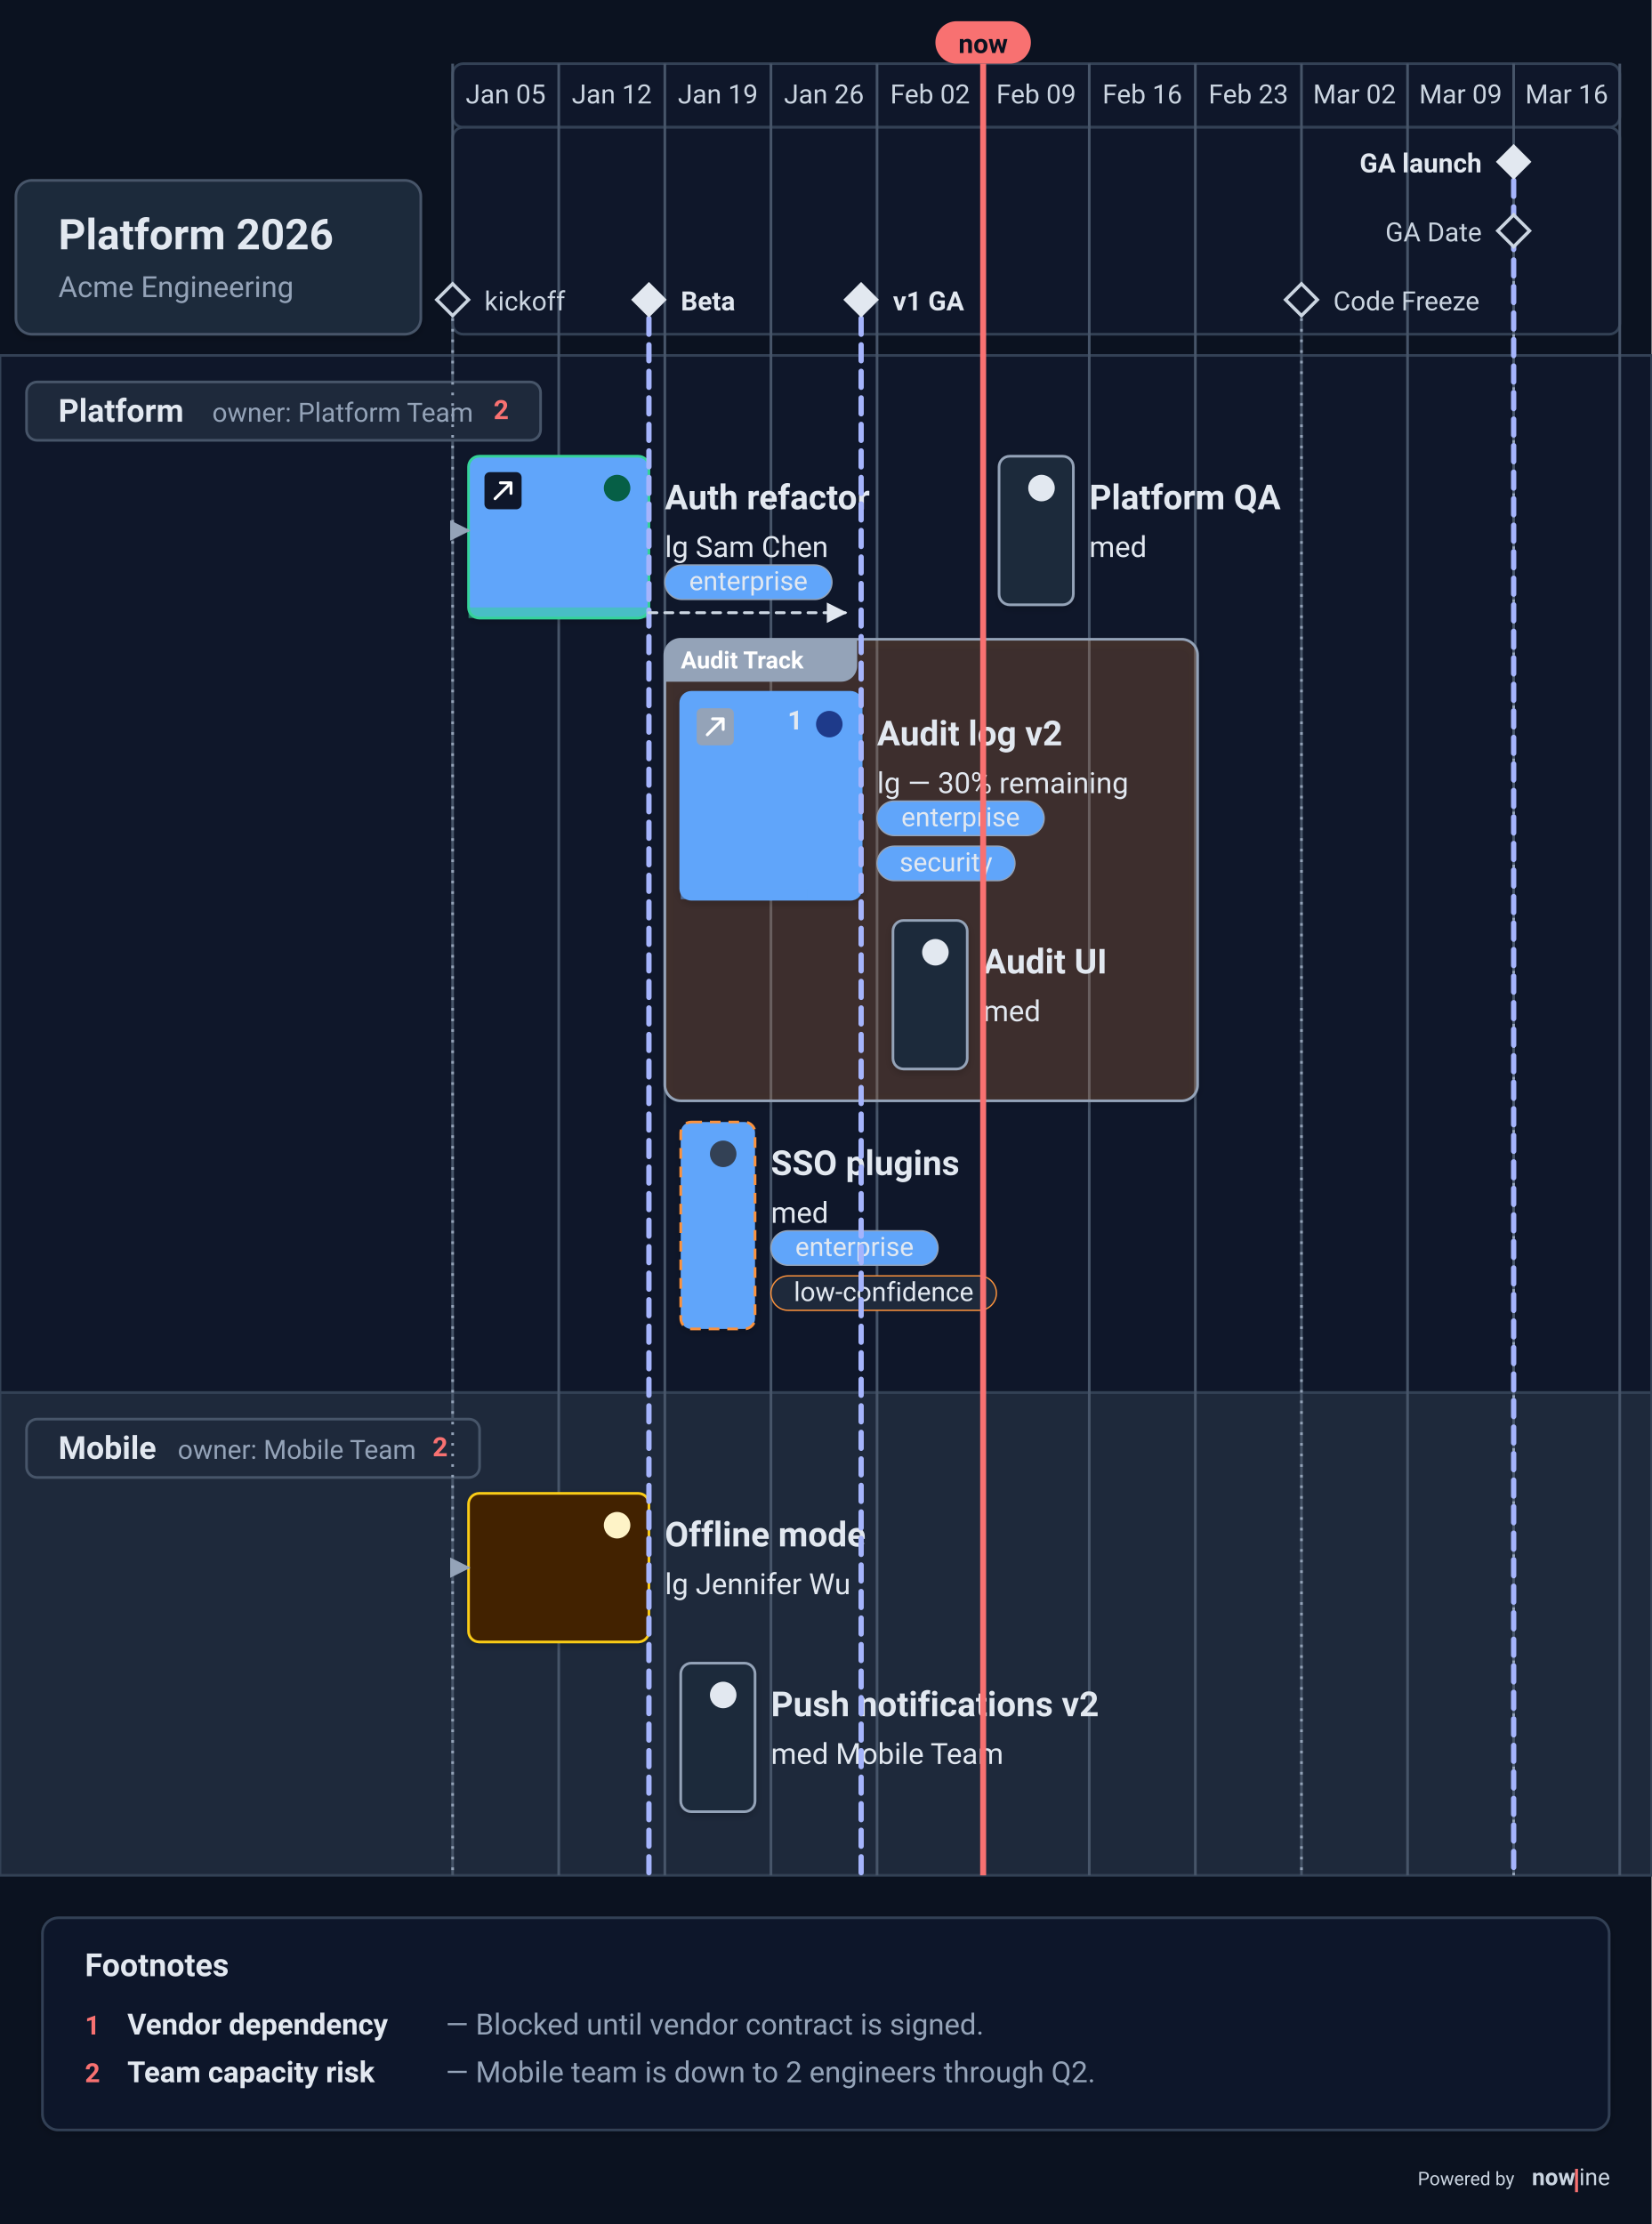
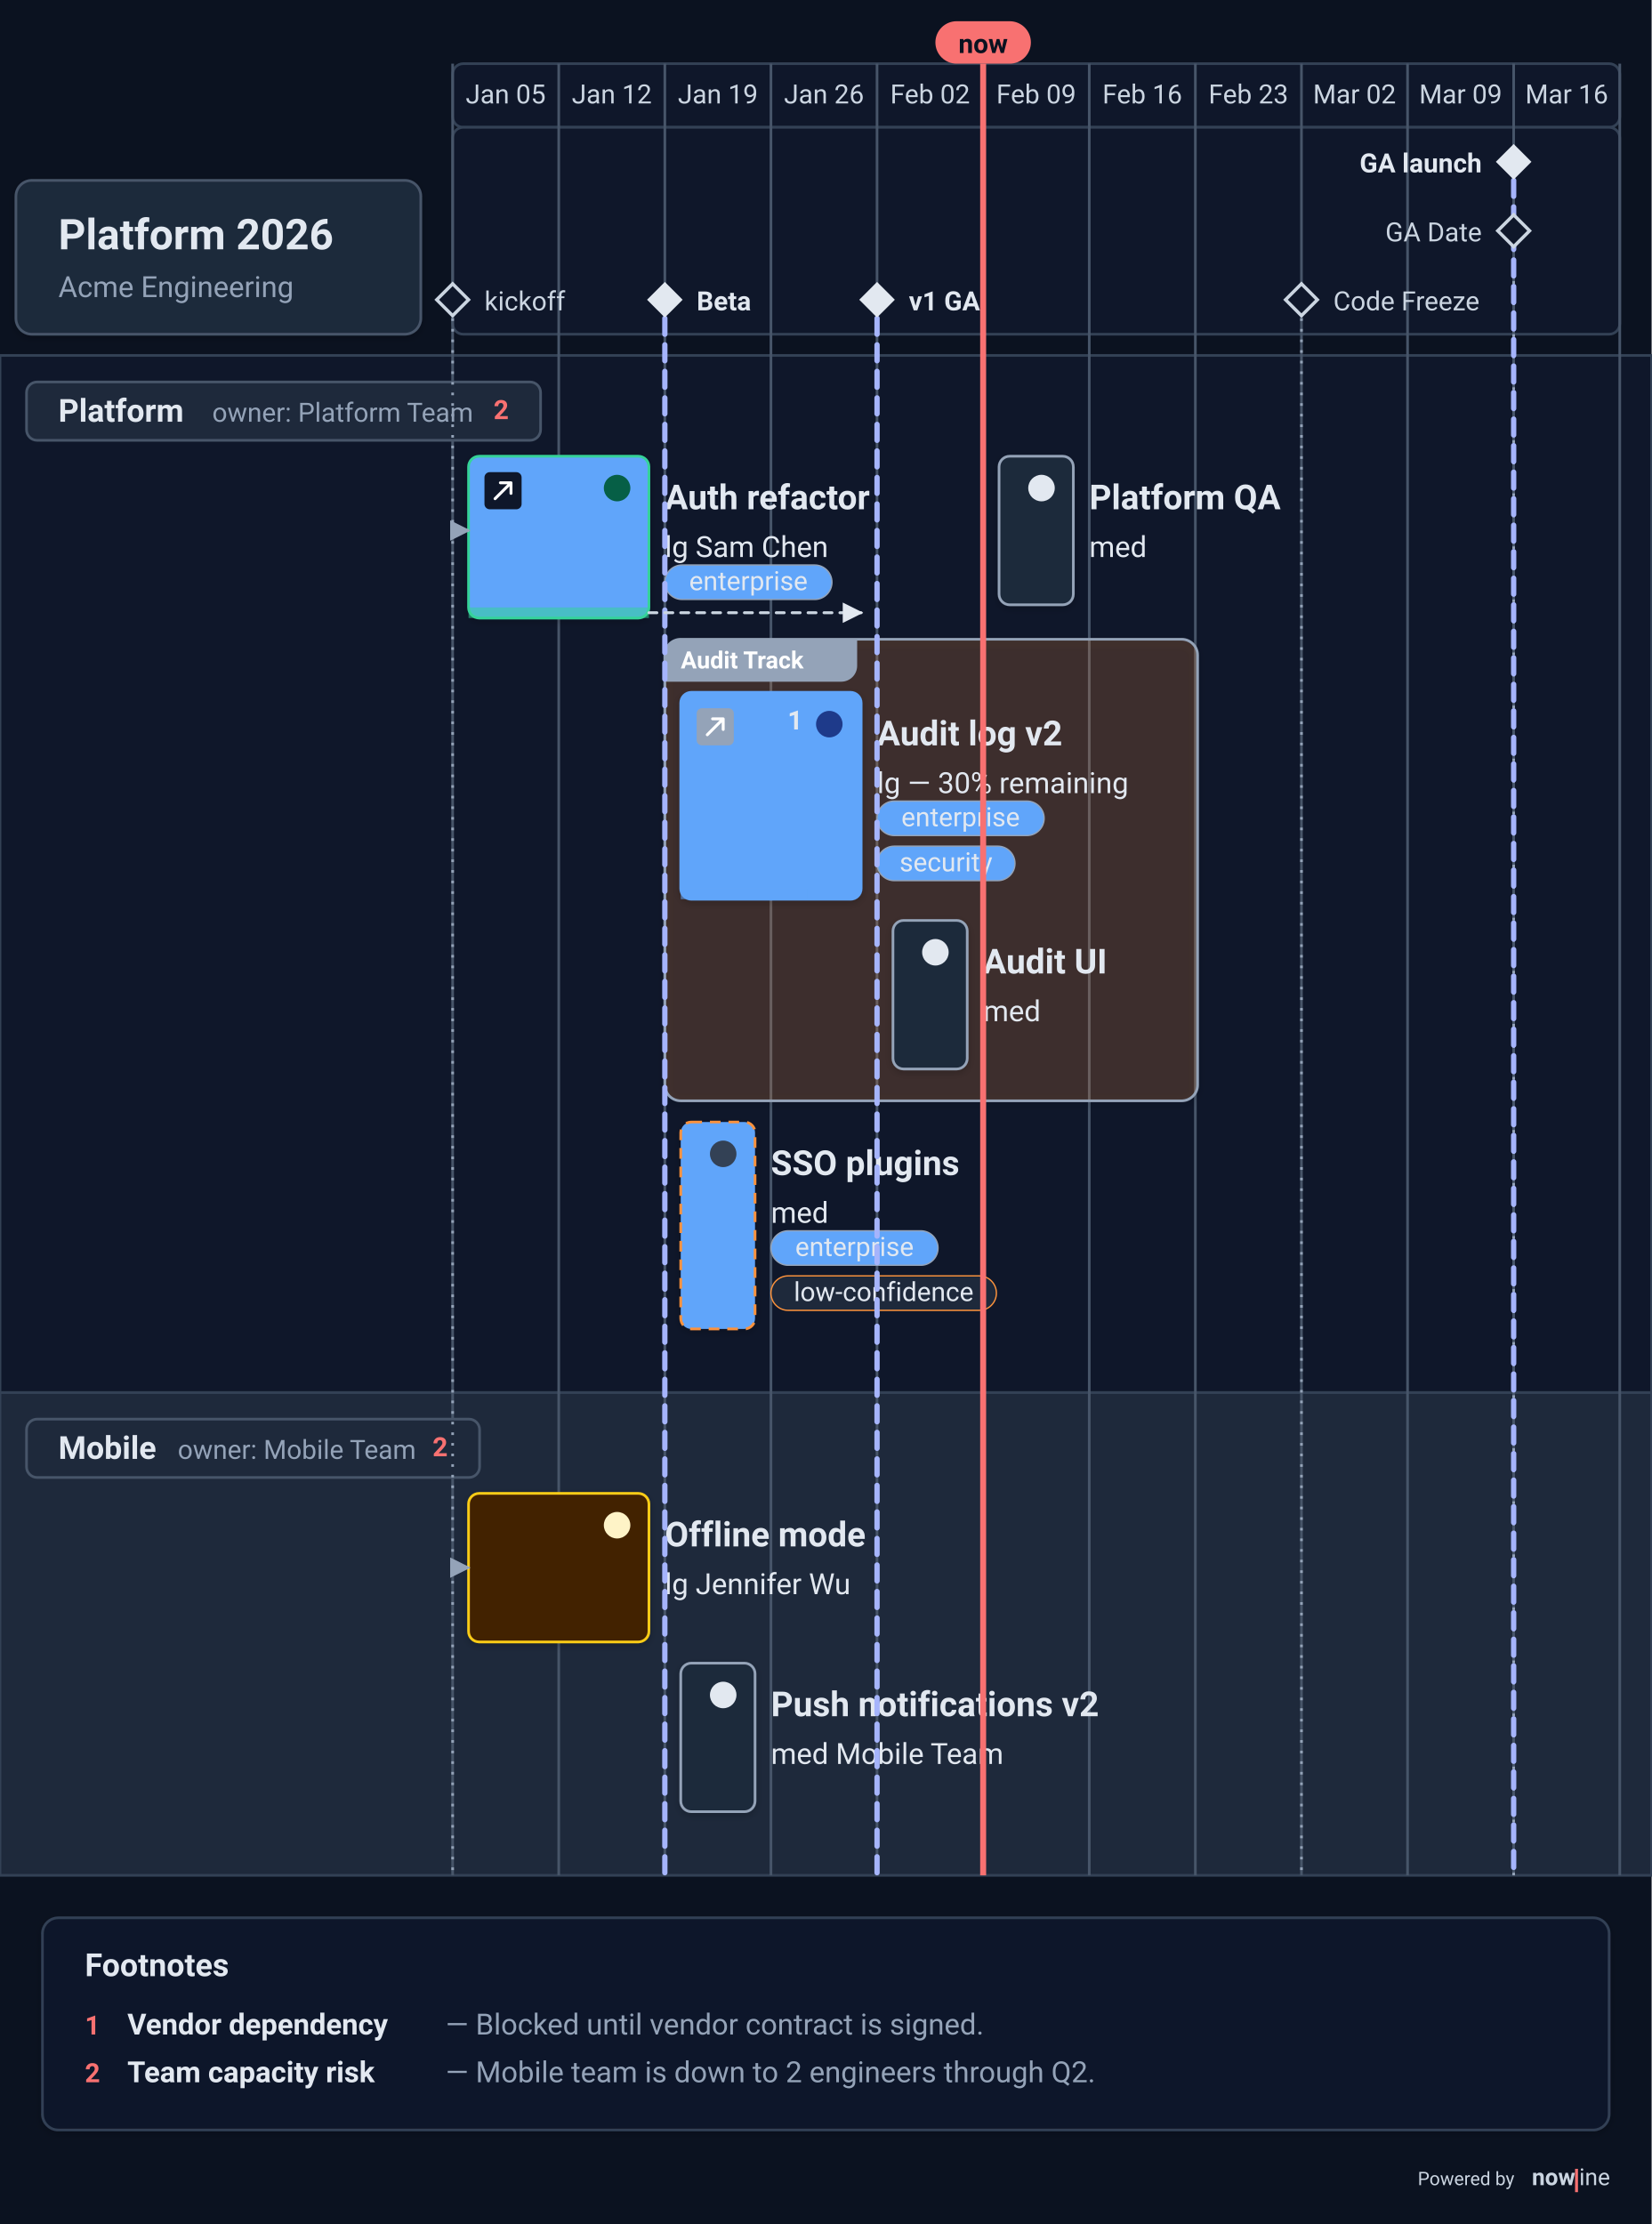
<svg xmlns="http://www.w3.org/2000/svg" data-generator="nowline" data-theme="dark" height="838.44" viewBox="0 0 622.64 838.44" width="622.64">
  <defs>
    <filter height="200%" id="nl-0-root-shadow-subtle" width="200%" x="-50%" y="-50%">
      <feGaussianBlur in="SourceAlpha" stdDeviation="1.5" />
      <feOffset dx="0" dy="1" result="offsetblur" />
      <feComponentTransfer>
        <feFuncA type="linear" slope="0.2" />
      </feComponentTransfer>
      <feMerge>
        <feMergeNode />
        <feMergeNode in="SourceGraphic" />
      </feMerge>
    </filter>
    <filter height="200%" id="nl-0-root-shadow-soft" width="200%" x="-50%" y="-50%">
      <feGaussianBlur in="SourceAlpha" stdDeviation="5" />
      <feOffset dx="0" dy="3" result="offsetblur" />
      <feComponentTransfer>
        <feFuncA type="linear" slope="0.3" />
      </feComponentTransfer>
      <feMerge>
        <feMergeNode />
        <feMergeNode in="SourceGraphic" />
      </feMerge>
    </filter>
    <filter height="200%" id="nl-0-root-shadow-hard" width="200%" x="-50%" y="-50%">
      <feGaussianBlur in="SourceAlpha" stdDeviation="0" />
      <feOffset dx="2" dy="2" result="offsetblur" />
      <feComponentTransfer>
        <feFuncA type="linear" slope="0.45" />
      </feComponentTransfer>
      <feMerge>
        <feMergeNode />
        <feMergeNode in="SourceGraphic" />
      </feMerge>
    </filter>
    <marker id="nl-0-root-arrow" viewBox="0 0 10 10" refX="9" refY="5" markerWidth="7" markerHeight="7" orient="auto">
      <path d="M 0 0 L 10 5 L 0 10 z" fill="#94a3b8" />
    </marker>
    <marker id="nl-0-root-arrow-light" viewBox="0 0 10 10" refX="9" refY="5" markerWidth="7" markerHeight="7" orient="auto">
      <path d="M 0 0 L 10 5 L 0 10 z" fill="#64748b" />
    </marker>
    <marker id="nl-0-root-arrow-dark" viewBox="0 0 10 10" refX="9" refY="5" markerWidth="7" markerHeight="7" orient="auto">
      <path d="M 0 0 L 10 5 L 0 10 z" fill="#e2e8f0" />
    </marker>
  </defs>
  <rect fill="#0b1220" height="838.44" width="622.64" x="0" y="0" />
  <g data-layer="timeline">
    <rect fill="#0f172a" height="24" rx="4" ry="4" stroke="#334155" stroke-width="1" width="440" x="170.64" y="24" />
    <rect fill="#0f172a" height="78" rx="4" ry="4" stroke="#334155" stroke-width="1" width="440" x="170.64" y="48" />
    <text fill="#cbd5e1" font-family="system-ui, -apple-system, &quot;Segoe UI&quot;, Roboto, sans-serif" font-size="10" text-anchor="middle" x="190.64" y="39">Jan 05</text>
    <text fill="#cbd5e1" font-family="system-ui, -apple-system, &quot;Segoe UI&quot;, Roboto, sans-serif" font-size="10" text-anchor="middle" x="230.64" y="39">Jan 12</text>
    <text fill="#cbd5e1" font-family="system-ui, -apple-system, &quot;Segoe UI&quot;, Roboto, sans-serif" font-size="10" text-anchor="middle" x="270.64" y="39">Jan 19</text>
    <text fill="#cbd5e1" font-family="system-ui, -apple-system, &quot;Segoe UI&quot;, Roboto, sans-serif" font-size="10" text-anchor="middle" x="310.64" y="39">Jan 26</text>
    <text fill="#cbd5e1" font-family="system-ui, -apple-system, &quot;Segoe UI&quot;, Roboto, sans-serif" font-size="10" text-anchor="middle" x="350.64" y="39">Feb 02</text>
    <text fill="#cbd5e1" font-family="system-ui, -apple-system, &quot;Segoe UI&quot;, Roboto, sans-serif" font-size="10" text-anchor="middle" x="390.64" y="39">Feb 09</text>
    <text fill="#cbd5e1" font-family="system-ui, -apple-system, &quot;Segoe UI&quot;, Roboto, sans-serif" font-size="10" text-anchor="middle" x="430.64" y="39">Feb 16</text>
    <text fill="#cbd5e1" font-family="system-ui, -apple-system, &quot;Segoe UI&quot;, Roboto, sans-serif" font-size="10" text-anchor="middle" x="470.64" y="39">Feb 23</text>
    <text fill="#cbd5e1" font-family="system-ui, -apple-system, &quot;Segoe UI&quot;, Roboto, sans-serif" font-size="10" text-anchor="middle" x="510.64" y="39">Mar 02</text>
    <text fill="#cbd5e1" font-family="system-ui, -apple-system, &quot;Segoe UI&quot;, Roboto, sans-serif" font-size="10" text-anchor="middle" x="550.64" y="39">Mar 09</text>
    <text fill="#cbd5e1" font-family="system-ui, -apple-system, &quot;Segoe UI&quot;, Roboto, sans-serif" font-size="10" text-anchor="middle" x="590.64" y="39">Mar 16</text>
  </g>
  <g data-id="platform" data-layer="swimlane-bg">
    <rect fill="#0f172a" height="391" stroke="#334155" stroke-width="1" width="622.64" x="0" y="134" />
  </g>
  <g data-id="mobile" data-layer="swimlane-bg">
    <rect fill="#1e293b" height="182" stroke="#334155" stroke-width="1" width="622.64" x="0" y="525" />
  </g>
  <g data-layer="grid">
    <line stroke="#475569" stroke-width="1" x1="170.64" x2="170.64" y1="24" y2="707" />
    <line stroke="#475569" stroke-width="1" x1="210.64" x2="210.64" y1="24" y2="707" />
    <line stroke="#475569" stroke-width="1" x1="250.64" x2="250.64" y1="24" y2="707" />
    <line stroke="#475569" stroke-width="1" x1="290.64" x2="290.64" y1="24" y2="707" />
    <line stroke="#475569" stroke-width="1" x1="330.64" x2="330.64" y1="24" y2="707" />
    <line stroke="#475569" stroke-width="1" x1="370.64" x2="370.64" y1="24" y2="707" />
    <line stroke="#475569" stroke-width="1" x1="410.64" x2="410.64" y1="24" y2="707" />
    <line stroke="#475569" stroke-width="1" x1="450.64" x2="450.64" y1="24" y2="707" />
    <line stroke="#475569" stroke-width="1" x1="490.64" x2="490.64" y1="24" y2="707" />
    <line stroke="#475569" stroke-width="1" x1="530.64" x2="530.64" y1="24" y2="707" />
    <line stroke="#475569" stroke-width="1" x1="570.64" x2="570.64" y1="24" y2="707" />
    <line stroke="#475569" stroke-width="1" x1="610.64" x2="610.64" y1="24" y2="707" />
  </g>
  <g data-id="platform" data-layer="swimlane">
    <rect fill="#1e293b" height="22" rx="4" ry="4" stroke="#475569" stroke-width="1" width="193.8" x="10" y="144" />
    <text fill="#e2e8f0" font-family="system-ui, -apple-system, &quot;Segoe UI&quot;, Roboto, sans-serif" font-size="12" font-weight="600" x="22" y="159">Platform</text>
    <text fill="#94a3b8" font-family="system-ui, -apple-system, &quot;Segoe UI&quot;, Roboto, sans-serif" font-size="10" x="80" y="159">owner: Platform Team</text>
    <text fill="#f87171" font-family="system-ui, -apple-system, &quot;Segoe UI&quot;, Roboto, sans-serif" font-size="10" font-weight="700" text-anchor="end" x="191.8" y="158">2</text>
    <g data-id="auth-refactor" data-layer="item">
      <rect fill="#60a5fa" filter="url(#nl-0-root-shadow-subtle)" height="61" rx="4" ry="4" stroke="#34d399" stroke-width="1" width="68" x="176.64" y="172" />
      <rect fill="#34d399" height="4" opacity="0.55" width="68" x="176.64" y="229" />
      <circle cx="232.64" cy="184" fill="#065f46" r="5" />
      <text fill="#e2e8f0" font-family="system-ui, -apple-system, &quot;Segoe UI&quot;, Roboto, sans-serif" font-size="13" font-weight="600" x="250.64" y="192">Auth refactor</text>
      <text fill="#e2e8f0" font-family="system-ui, -apple-system, &quot;Segoe UI&quot;, Roboto, sans-serif" font-size="11" x="250.64" y="210">lg Sam Chen</text>
      <a href="https://github.com/acme/auth/issues/123" rel="noopener" target="_blank">
        <rect fill="#0f172a" height="14" rx="2" ry="2" width="14" x="182.64" y="178" />
        <path d="M186.64 188 L192.64 182 M188.64 182 H192.64 V186" fill="none" stroke="#ffffff" stroke-linecap="round" stroke-linejoin="round" stroke-width="1.1" />
      </a>
      <rect fill="#60a5fa" height="13" rx="6.5" ry="6.5" stroke="#94a3b8" stroke-width="0.5" width="63" x="250.64" y="213" />
      <text fill="#e2e8f0" font-family="system-ui, -apple-system, &quot;Segoe UI&quot;, Roboto, sans-serif" font-size="10" font-style="normal" font-weight="400" text-anchor="middle" x="282.14" y="222.5">enterprise</text>
    </g>
    <g data-layer="parallel">
      <g data-id="audit-track" data-layer="group">
        <rect fill="#fb923c" fill-opacity="0.18" filter="url(#nl-0-root-shadow-subtle)" height="174" rx="6" ry="6" stroke="#94a3b8" stroke-width="1" width="200.84" x="250.64" y="241" />
        <path d="M256.64 241H323.14V251A6 6 0 0 1 317.14 257H250.64V247A6 6 0 0 1 256.64 241Z" fill="#94a3b8" />
        <text fill="#ffffff" font-family="system-ui, -apple-system, &quot;Segoe UI&quot;, Roboto, sans-serif" font-size="9" font-weight="600" x="256.64" y="252">Audit Track</text>
        <g data-id="audit-log" data-layer="item">
          <rect fill="#60a5fa" filter="url(#nl-0-root-shadow-subtle)" height="78" rx="4" ry="4" stroke="#60a5fa" stroke-width="1" width="68" x="256.64" y="261" />
          <rect fill="#60a5fa" height="4" opacity="0.55" width="47.6" x="256.64" y="335" />
          <circle cx="312.64" cy="273" fill="#1e3a8a" r="5" />
          <text fill="#e2e8f0" font-family="system-ui, -apple-system, &quot;Segoe UI&quot;, Roboto, sans-serif" font-size="13" font-weight="600" x="330.64" y="281">Audit log v2</text>
          <text fill="#e2e8f0" font-family="system-ui, -apple-system, &quot;Segoe UI&quot;, Roboto, sans-serif" font-size="11" x="330.64" y="299">lg — 30% remaining</text>
          <text fill="#e2e8f0" font-family="system-ui, -apple-system, &quot;Segoe UI&quot;, Roboto, sans-serif" font-size="10" font-weight="700" text-anchor="end" x="302.64" y="275">1</text>
          <a href="https://wiki.acme.com/audit" rel="noopener" target="_blank">
            <rect fill="#94a3b8" height="14" rx="2" ry="2" width="14" x="262.64" y="267" />
            <path d="M266.64 277 L272.64 271 M268.64 271 H272.64 V275" fill="none" stroke="#ffffff" stroke-linecap="round" stroke-linejoin="round" stroke-width="1.1" />
          </a>
          <rect fill="#60a5fa" height="13" rx="6.5" ry="6.5" stroke="#94a3b8" stroke-width="0.5" width="63" x="330.64" y="302" />
          <text fill="#e2e8f0" font-family="system-ui, -apple-system, &quot;Segoe UI&quot;, Roboto, sans-serif" font-size="10" font-style="normal" font-weight="400" text-anchor="middle" x="362.14" y="311.5">enterprise</text>
          <rect fill="#60a5fa" height="13" rx="6.5" ry="6.5" stroke="#94a3b8" stroke-width="0.5" width="52" x="330.64" y="319" />
          <text fill="#e2e8f0" font-family="system-ui, -apple-system, &quot;Segoe UI&quot;, Roboto, sans-serif" font-size="10" font-style="normal" font-weight="400" text-anchor="middle" x="356.64" y="328.5">security</text>
        </g>
        <g data-id="audit-ui" data-layer="item">
          <rect fill="#1e293b" filter="url(#nl-0-root-shadow-subtle)" height="56" rx="4" ry="4" stroke="#94a3b8" stroke-width="1" width="28" x="336.64" y="347" />
          <circle cx="352.64" cy="359" fill="#e2e8f0" r="5" />
          <text fill="#e2e8f0" font-family="system-ui, -apple-system, &quot;Segoe UI&quot;, Roboto, sans-serif" font-size="13" font-weight="600" x="370.64" y="367">Audit UI</text>
          <text fill="#e2e8f0" font-family="system-ui, -apple-system, &quot;Segoe UI&quot;, Roboto, sans-serif" font-size="11" x="370.64" y="385">med</text>
        </g>
      </g>
      <g data-id="sso" data-layer="item">
        <rect fill="#60a5fa" filter="url(#nl-0-root-shadow-subtle)" height="78" rx="4" ry="4" stroke="#fb923c" stroke-dasharray="4 3" stroke-width="1" width="28" x="256.64" y="423" />
        <circle cx="272.64" cy="435" fill="#334155" r="5" />
        <text fill="#e2e8f0" font-family="system-ui, -apple-system, &quot;Segoe UI&quot;, Roboto, sans-serif" font-size="13" font-weight="600" x="290.64" y="443">SSO plugins</text>
        <text fill="#e2e8f0" font-family="system-ui, -apple-system, &quot;Segoe UI&quot;, Roboto, sans-serif" font-size="11" x="290.64" y="461">med</text>
        <rect fill="#60a5fa" height="13" rx="6.5" ry="6.5" stroke="#94a3b8" stroke-width="0.5" width="63" x="290.64" y="464" />
        <text fill="#e2e8f0" font-family="system-ui, -apple-system, &quot;Segoe UI&quot;, Roboto, sans-serif" font-size="10" font-style="normal" font-weight="400" text-anchor="middle" x="322.14" y="473.5">enterprise</text>
        <rect fill="#1e293b" height="13" rx="6.5" ry="6.5" stroke="#fb923c" stroke-width="0.5" width="85" x="290.64" y="481" />
        <text fill="#e2e8f0" font-family="system-ui, -apple-system, &quot;Segoe UI&quot;, Roboto, sans-serif" font-size="10" font-style="normal" font-weight="400" text-anchor="middle" x="333.14" y="490.5">low-confidence</text>
      </g>
    </g>
    <g data-id="platform-qa" data-layer="item">
      <rect fill="#1e293b" filter="url(#nl-0-root-shadow-subtle)" height="56" rx="4" ry="4" stroke="#94a3b8" stroke-width="1" width="28" x="376.64" y="172" />
      <circle cx="392.64" cy="184" fill="#e2e8f0" r="5" />
      <text fill="#e2e8f0" font-family="system-ui, -apple-system, &quot;Segoe UI&quot;, Roboto, sans-serif" font-size="13" font-weight="600" x="410.64" y="192">Platform QA</text>
      <text fill="#e2e8f0" font-family="system-ui, -apple-system, &quot;Segoe UI&quot;, Roboto, sans-serif" font-size="11" x="410.64" y="210">med</text>
    </g>
  </g>
  <g data-id="mobile" data-layer="swimlane">
    <rect fill="#1e293b" height="22" rx="4" ry="4" stroke="#475569" stroke-width="1" width="170.8" x="10" y="535" />
    <text fill="#e2e8f0" font-family="system-ui, -apple-system, &quot;Segoe UI&quot;, Roboto, sans-serif" font-size="12" font-weight="600" x="22" y="550">Mobile</text>
    <text fill="#94a3b8" font-family="system-ui, -apple-system, &quot;Segoe UI&quot;, Roboto, sans-serif" font-size="10" x="67" y="550">owner: Mobile Team</text>
    <text fill="#f87171" font-family="system-ui, -apple-system, &quot;Segoe UI&quot;, Roboto, sans-serif" font-size="10" font-weight="700" text-anchor="end" x="168.8" y="549">2</text>
    <g data-id="offline" data-layer="item">
      <rect fill="#422006" filter="url(#nl-0-root-shadow-subtle)" height="56" rx="4" ry="4" stroke="#facc15" stroke-width="1" width="68" x="176.64" y="563" />
      <circle cx="232.64" cy="575" fill="#fef3c7" r="5" />
      <text fill="#e2e8f0" font-family="system-ui, -apple-system, &quot;Segoe UI&quot;, Roboto, sans-serif" font-size="13" font-weight="600" x="250.64" y="583">Offline mode</text>
      <text fill="#e2e8f0" font-family="system-ui, -apple-system, &quot;Segoe UI&quot;, Roboto, sans-serif" font-size="11" x="250.64" y="601">lg Jennifer Wu</text>
    </g>
    <g data-id="push-v2" data-layer="item">
      <rect fill="#1e293b" filter="url(#nl-0-root-shadow-subtle)" height="56" rx="4" ry="4" stroke="#94a3b8" stroke-width="1" width="28" x="256.64" y="627" />
      <circle cx="272.64" cy="639" fill="#e2e8f0" r="5" />
      <text fill="#e2e8f0" font-family="system-ui, -apple-system, &quot;Segoe UI&quot;, Roboto, sans-serif" font-size="13" font-weight="600" x="290.64" y="647">Push notifications v2</text>
      <text fill="#e2e8f0" font-family="system-ui, -apple-system, &quot;Segoe UI&quot;, Roboto, sans-serif" font-size="11" x="290.64" y="665">med Mobile Team</text>
    </g>
  </g>
  <path d="M170.64 200 L176.64 200" fill="none" marker-end="url(#nl-0-root-arrow)" stroke="#cbd5e1" stroke-linejoin="round" stroke-width="1.1" />
  <path d="M170.64 591 L176.64 591" fill="none" marker-end="url(#nl-0-root-arrow)" stroke="#cbd5e1" stroke-linejoin="round" stroke-width="1.1" />
  <line stroke="#94a3b8" stroke-dasharray="1 3" stroke-width="1" x1="170.64" x2="170.64" y1="120" y2="707" />
  <line stroke="#94a3b8" stroke-dasharray="1 3" stroke-width="1" x1="490.64" x2="490.64" y1="120" y2="707" />
  <line stroke="#94a3b8" stroke-dasharray="1 3" stroke-width="1" x1="570.64" x2="570.64" y1="94" y2="707" />
-   <line stroke="#a5b4fc" stroke-dasharray="6 4" stroke-linecap="round" stroke-width="2" x1="244.64" x2="244.64" y1="120" y2="707" />
-   <line stroke="#a5b4fc" stroke-dasharray="6 4" stroke-linecap="round" stroke-width="2" x1="324.64" x2="324.64" y1="120" y2="707" />
-   <path d="M244.64 231 H318.64" fill="none" marker-end="url(#nl-0-root-arrow-dark)" stroke="#cbd5e1" stroke-dasharray="3 3" stroke-linecap="round" stroke-width="1.1" />
+   <line stroke="#a5b4fc" stroke-dasharray="6 4" stroke-linecap="round" stroke-width="2" x1="250.64" x2="250.64" y1="120" y2="707" />
+   <line stroke="#a5b4fc" stroke-dasharray="6 4" stroke-linecap="round" stroke-width="2" x1="330.64" x2="330.64" y1="120" y2="707" />
+   <path d="M244.64 231 H324.64" fill="none" marker-end="url(#nl-0-root-arrow-dark)" stroke="#cbd5e1" stroke-dasharray="3 3" stroke-linecap="round" stroke-width="1.1" />
  <line stroke="#a5b4fc" stroke-dasharray="6 4" stroke-linecap="round" stroke-width="2" x1="570.64" x2="570.64" y1="68" y2="707" />
  <g data-id="kickoff" data-layer="anchor">
    <path d="M170.64 107 L176.64 113 L170.64 119 L164.64 113 Z" fill="#0f172a" stroke="#cbd5e1" stroke-width="1.25" />
    <text fill="#cbd5e1" font-family="system-ui, -apple-system, &quot;Segoe UI&quot;, Roboto, sans-serif" font-size="10" x="182.64" y="117">kickoff</text>
  </g>
  <g data-id="code-freeze" data-layer="anchor">
    <path d="M490.64 107 L496.64 113 L490.64 119 L484.64 113 Z" fill="#0f172a" stroke="#cbd5e1" stroke-width="1.25" />
    <text fill="#cbd5e1" font-family="system-ui, -apple-system, &quot;Segoe UI&quot;, Roboto, sans-serif" font-size="10" x="502.64" y="117">Code Freeze</text>
  </g>
  <g data-id="ga-date" data-layer="anchor">
    <path d="M570.64 81 L576.64 87 L570.64 93 L564.64 87 Z" fill="#0f172a" stroke="#cbd5e1" stroke-width="1.25" />
    <text fill="#cbd5e1" font-family="system-ui, -apple-system, &quot;Segoe UI&quot;, Roboto, sans-serif" font-size="10" text-anchor="end" x="558.64" y="91">GA Date</text>
  </g>
  <g data-id="beta" data-layer="milestone">
-     <path d="M244.64 107 L250.64 113 L244.64 119 L238.64 113 Z" fill="#e2e8f0" stroke="#e2e8f0" stroke-width="1" />
-     <text fill="#e2e8f0" font-family="system-ui, -apple-system, &quot;Segoe UI&quot;, Roboto, sans-serif" font-size="10" font-weight="600" x="256.64" y="117">Beta</text>
+     <path d="M250.64 107 L256.64 113 L250.64 119 L244.64 113 Z" fill="#e2e8f0" stroke="#e2e8f0" stroke-width="1" />
+     <text fill="#e2e8f0" font-family="system-ui, -apple-system, &quot;Segoe UI&quot;, Roboto, sans-serif" font-size="10" font-weight="600" x="262.64" y="117">Beta</text>
  </g>
  <g data-id="v1-ga" data-layer="milestone">
-     <path d="M324.64 107 L330.64 113 L324.64 119 L318.64 113 Z" fill="#e2e8f0" stroke="#e2e8f0" stroke-width="1" />
-     <text fill="#e2e8f0" font-family="system-ui, -apple-system, &quot;Segoe UI&quot;, Roboto, sans-serif" font-size="10" font-weight="600" x="336.64" y="117">v1 GA</text>
+     <path d="M330.64 107 L336.64 113 L330.64 119 L324.64 113 Z" fill="#e2e8f0" stroke="#e2e8f0" stroke-width="1" />
+     <text fill="#e2e8f0" font-family="system-ui, -apple-system, &quot;Segoe UI&quot;, Roboto, sans-serif" font-size="10" font-weight="600" x="342.64" y="117">v1 GA</text>
  </g>
  <g data-id="ga-launch" data-layer="milestone">
    <path d="M570.64 55 L576.64 61 L570.64 67 L564.64 61 Z" fill="#e2e8f0" stroke="#e2e8f0" stroke-width="1" />
    <text fill="#e2e8f0" font-family="system-ui, -apple-system, &quot;Segoe UI&quot;, Roboto, sans-serif" font-size="10" font-weight="600" text-anchor="end" x="558.64" y="65">GA launch</text>
  </g>
  <g data-layer="nowline">
    <line stroke="#f87171" stroke-width="2.25" x1="370.64" x2="370.64" y1="24" y2="707" />
    <rect fill="#f87171" height="16" rx="8" ry="8" width="36" x="352.64" y="8" />
    <text fill="#0b1220" font-family="system-ui, -apple-system, &quot;Segoe UI&quot;, Roboto, sans-serif" font-size="10" font-weight="700" text-anchor="middle" x="370.64" y="20">now</text>
  </g>
  <g data-layer="footnotes">
    <rect fill="#0f172a" filter="url(#nl-0-root-shadow-subtle)" height="80" rx="6" ry="6" stroke="#334155" stroke-width="1" width="590.64" x="16" y="723" />
    <text fill="#e2e8f0" font-family="system-ui, -apple-system, &quot;Segoe UI&quot;, Roboto, sans-serif" font-size="12" font-weight="700" x="32" y="745">Footnotes</text>
    <text fill="#f87171" font-family="system-ui, -apple-system, &quot;Segoe UI&quot;, Roboto, sans-serif" font-size="10" font-weight="700" x="32" y="767">1</text>
    <text fill="#e2e8f0" font-family="system-ui, -apple-system, &quot;Segoe UI&quot;, Roboto, sans-serif" font-size="11" font-weight="600" x="48" y="767">Vendor dependency</text>
    <text fill="#94a3b8" font-family="system-ui, -apple-system, &quot;Segoe UI&quot;, Roboto, sans-serif" font-size="11" x="168" y="767">— Blocked until vendor contract is signed.</text>
    <text fill="#f87171" font-family="system-ui, -apple-system, &quot;Segoe UI&quot;, Roboto, sans-serif" font-size="10" font-weight="700" x="32" y="785">2</text>
    <text fill="#e2e8f0" font-family="system-ui, -apple-system, &quot;Segoe UI&quot;, Roboto, sans-serif" font-size="11" font-weight="600" x="48" y="785">Team capacity risk</text>
    <text fill="#94a3b8" font-family="system-ui, -apple-system, &quot;Segoe UI&quot;, Roboto, sans-serif" font-size="11" x="168" y="785">— Mobile team is down to 2 engineers through Q2.</text>
  </g>
  <g data-id="nl-0-root-header" data-layer="header">
    <rect fill="#1e293b" filter="url(#nl-0-root-shadow-subtle)" height="58" rx="6" ry="6" stroke="#475569" stroke-width="1" width="152.64" x="6" y="68" />
    <text fill="#e2e8f0" font-family="system-ui, -apple-system, &quot;Segoe UI&quot;, Roboto, sans-serif" font-size="16" font-weight="600" x="22" y="94">Platform 2026</text>
    <text fill="#94a3b8" font-family="system-ui, -apple-system, &quot;Segoe UI&quot;, Roboto, sans-serif" font-size="11" x="22" y="112">Acme Engineering</text>
  </g>
  <a aria-label="Powered by nowline" href="https://nowline.io" rel="noopener" target="_blank">
    <g data-layer="attribution">
      <g transform="translate(534.48 815) scale(0.22)">
        <text fill="#cbd5e1" font-family="system-ui, -apple-system, &quot;Segoe UI&quot;, Roboto, sans-serif" font-size="32" font-weight="400" x="0" y="40">Powered by</text>
        <text fill="#cbd5e1" font-family="system-ui, -apple-system, &quot;Segoe UI&quot;, Roboto, sans-serif" font-size="40" font-weight="700" x="195.6" y="40">now</text>
        <rect fill="#f87171" height="40" width="5" x="269.6" y="12" />
        <text fill="#cbd5e1" font-family="system-ui, -apple-system, &quot;Segoe UI&quot;, Roboto, sans-serif" font-size="40" font-weight="400" x="276.6" y="40">ine</text>
      </g>
    </g>
  </a>
</svg>
